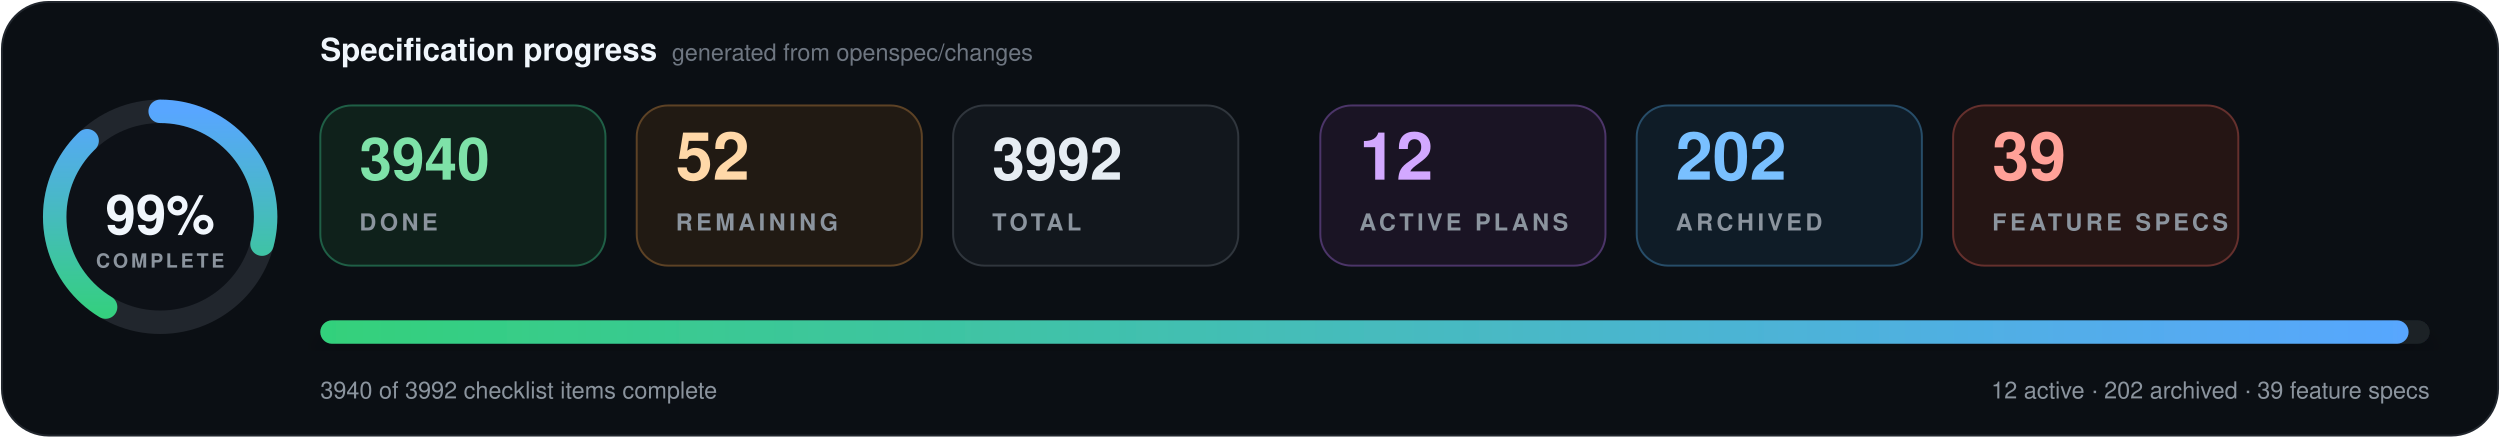
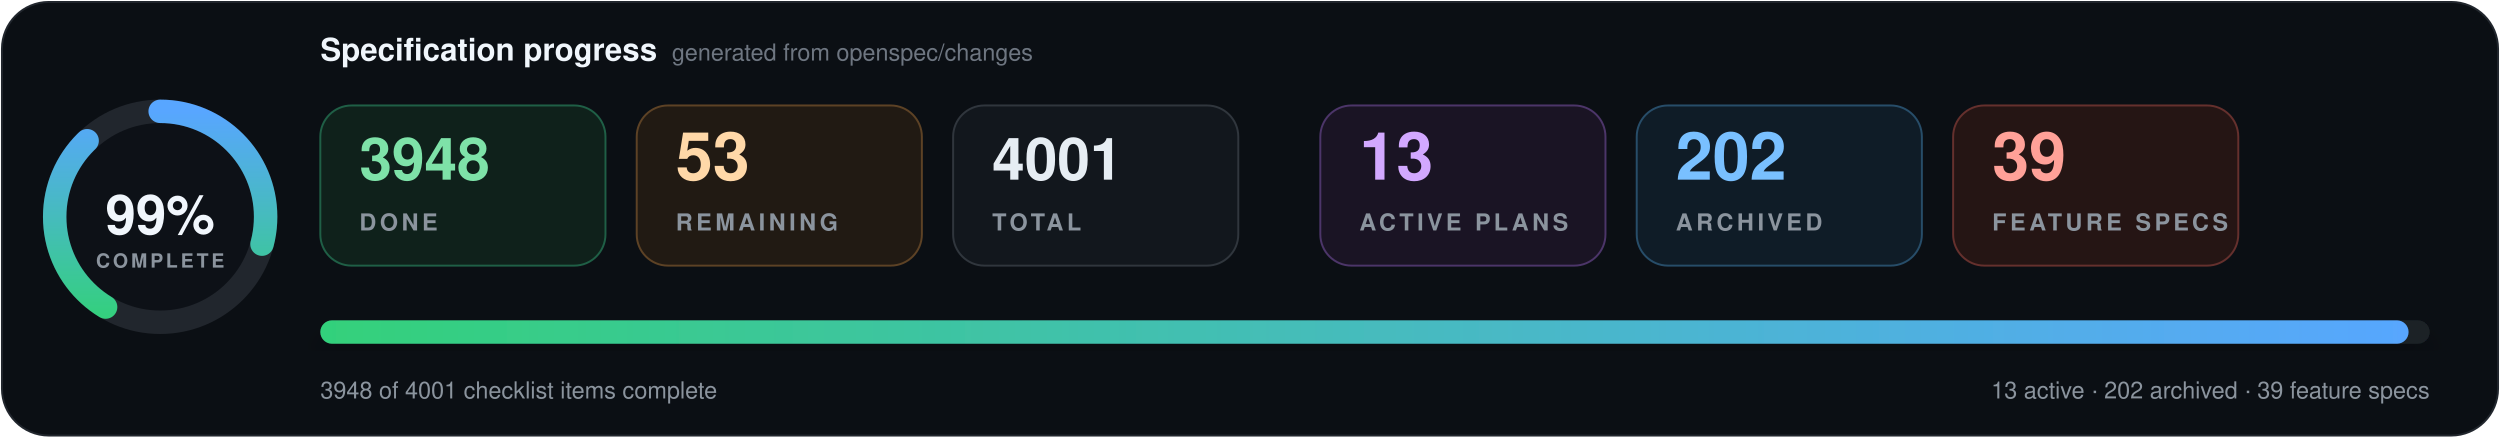
- <svg xmlns="http://www.w3.org/2000/svg" data-cache-version="1791564116" width="1280" height="224" viewBox="0 0 1280 224" role="img" aria-labelledby="title description" font-family="system-ui, -apple-system, BlinkMacSystemFont, 'Segoe UI', Helvetica, Arial, sans-serif" font-variant-numeric="tabular-nums">
+ <svg xmlns="http://www.w3.org/2000/svg" data-cache-version="1791567990" width="1280" height="224" viewBox="0 0 1280 224" role="img" aria-labelledby="title description" font-family="system-ui, -apple-system, BlinkMacSystemFont, 'Segoe UI', Helvetica, Arial, sans-serif" font-variant-numeric="tabular-nums">
  <defs>
    <linearGradient id="progress" x1="0" x2="1">
      <stop offset="0" stop-color="#33d17a" />
      <stop offset="1" stop-color="#58a6ff" />
    </linearGradient>
    <filter id="shadow" x="-10%" y="-20%" width="120%" height="150%">
      <feDropShadow dx="0" dy="7" stdDeviation="9" flood-color="#000" flood-opacity=".28" />
    </filter>
  </defs>
  <rect x="1" y="1" width="1278" height="222" rx="24" fill="#0b0f14" stroke="#21262d" />
  <g transform="translate(82 111)">
    <circle r="54" fill="#0d1117" stroke="#21262d" stroke-width="12" />
    <circle r="54" fill="none" stroke="url(#progress)" stroke-width="12" stroke-linecap="round" pathLength="100" stroke-dasharray="99 100" transform="rotate(-90)" />
    <text y="-1" text-anchor="middle" dominant-baseline="middle" fill="#f0f6fc" font-size="28" font-weight="800">99%</text>
    <text y="26" text-anchor="middle" fill="#8b949e" font-size="10" font-weight="700" letter-spacing="1.5">COMPLETE</text>
  </g>
  <text x="164" y="31" fill="#f0f6fc" font-size="16" font-weight="750">Specification progress</text>
  <text x="344" y="31" fill="#6e7681" font-size="12">generated from openspec/changes</text>
  <g transform="translate(164 54)">
    <rect width="146" height="82" rx="16" fill="#0f211b" stroke="#1f5f46" />
-     <text x="20" y="38" fill="#7ee2a8" font-size="30" font-weight="750">3940</text>
+     <text x="20" y="38" fill="#7ee2a8" font-size="30" font-weight="750">3948</text>
    <text x="20" y="64" fill="#8b949e" font-size="12" font-weight="700" letter-spacing="1.8">DONE</text>
  </g>
  <g transform="translate(326 54)">
    <rect width="146" height="82" rx="16" fill="#211a13" stroke="#5d4225" />
-     <text x="20" y="38" fill="#ffd8a8" font-size="34" font-weight="750">52</text>
+     <text x="20" y="38" fill="#ffd8a8" font-size="34" font-weight="750">53</text>
    <text x="20" y="64" fill="#8b949e" font-size="12" font-weight="700" letter-spacing="1.8">REMAINING</text>
  </g>
  <g transform="translate(488 54)">
    <rect width="146" height="82" rx="16" fill="#12171d" stroke="#30363d" />
-     <text x="20" y="38" fill="#e6edf3" font-size="30" font-weight="750">3992</text>
+     <text x="20" y="38" fill="#e6edf3" font-size="30" font-weight="750">4001</text>
    <text x="20" y="64" fill="#8b949e" font-size="12" font-weight="700" letter-spacing="1.8">TOTAL</text>
  </g>
  <g transform="translate(676 54)">
    <rect width="146" height="82" rx="16" fill="#1a1424" stroke="#4c3569" />
-     <text x="20" y="38" fill="#d2a8ff" font-size="34" font-weight="750">12</text>
+     <text x="20" y="38" fill="#d2a8ff" font-size="34" font-weight="750">13</text>
    <text x="20" y="64" fill="#8b949e" font-size="12" font-weight="700" letter-spacing="1.8">ACTIVE PLANS</text>
  </g>
  <g transform="translate(838 54)">
    <rect width="146" height="82" rx="16" fill="#0f1c27" stroke="#274d69" />
    <text x="20" y="38" fill="#79c0ff" font-size="34" font-weight="750">202</text>
    <text x="20" y="64" fill="#8b949e" font-size="12" font-weight="700" letter-spacing="1.8">ARCHIVED</text>
  </g>
  <g transform="translate(1000 54)">
    <rect width="146" height="82" rx="16" fill="#251514" stroke="#65302d" />
    <text x="20" y="38" fill="#ffa198" font-size="34" font-weight="750">39</text>
    <text x="20" y="64" fill="#8b949e" font-size="12" font-weight="700" letter-spacing="1.8">FEATURE SPECS</text>
  </g>
  <g filter="url(#shadow)">
    <rect x="164" y="164" width="1080" height="12" rx="6" fill="#1b2128" />
    <rect x="164" y="164" width="1069.2" height="12" rx="6" fill="url(#progress)" />
  </g>
-   <text x="164" y="204" fill="#8b949e" font-size="12">3940 of 3992 checklist items complete</text>
-   <text x="1244" y="204" text-anchor="end" fill="#8b949e" font-size="12">12 active · 202 archived · 39 feature specs</text>
+   <text x="164" y="204" fill="#8b949e" font-size="12">3948 of 4001 checklist items complete</text>
+   <text x="1244" y="204" text-anchor="end" fill="#8b949e" font-size="12">13 active · 202 archived · 39 feature specs</text>
</svg>
